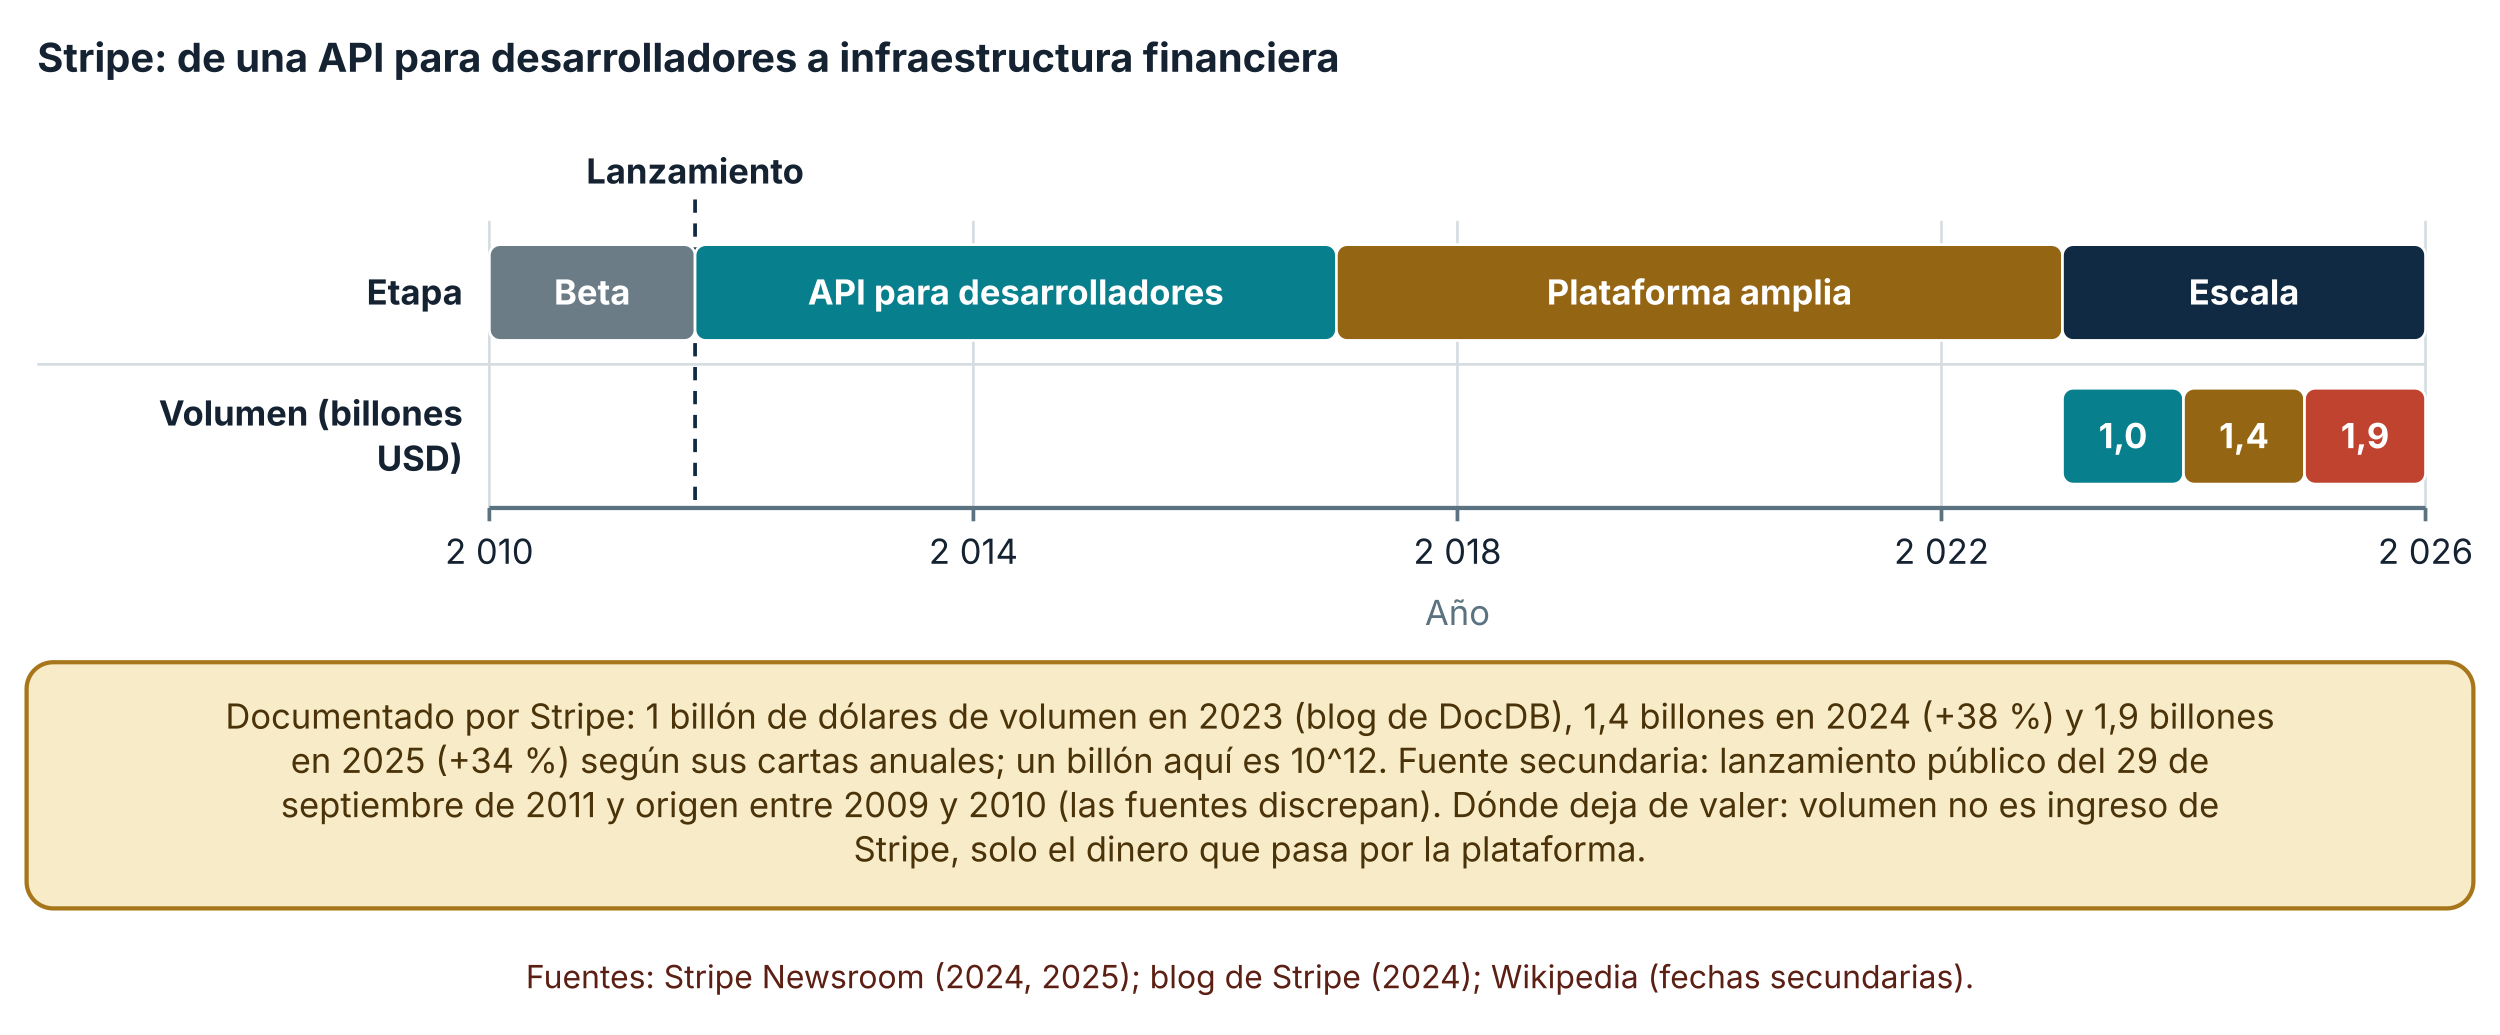
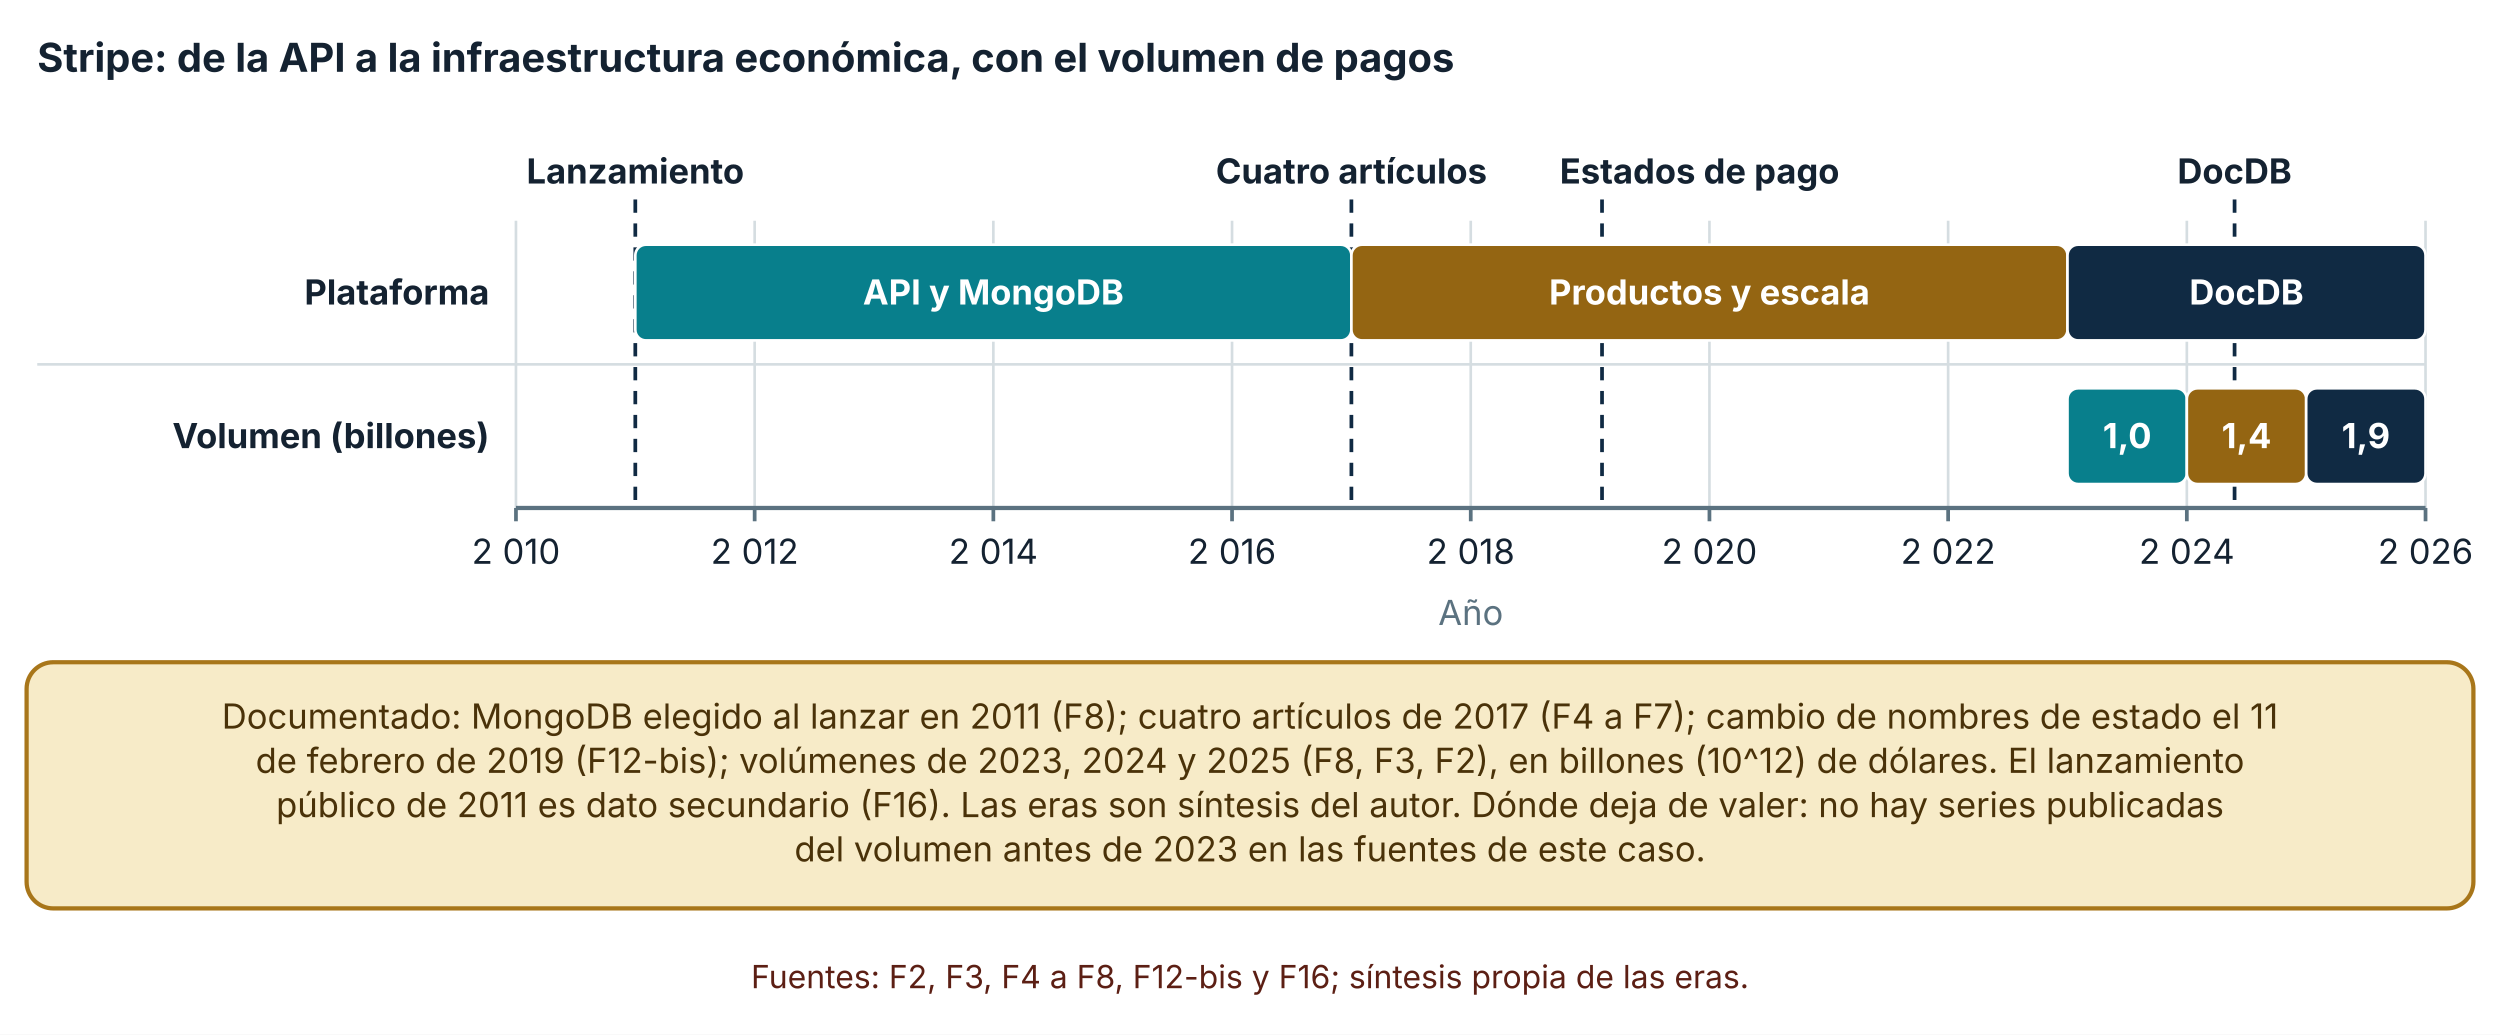
<svg xmlns="http://www.w3.org/2000/svg" viewBox="0 0 940 389" width="940" height="389" role="img" aria-labelledby="t d" font-family="Inter, 'Segoe UI', system-ui, -apple-system, sans-serif">
  <defs>
    <marker id="arrow" viewBox="0 0 10 10" refX="9" refY="5" markerWidth="8" markerHeight="8" orient="auto-start-reverse">
      <path d="M0,0 L10,5 L0,10 z" fill="#32505f" />
    </marker>
    <marker id="arrow-coral" viewBox="0 0 10 10" refX="9" refY="5" markerWidth="8" markerHeight="8" orient="auto-start-reverse">
      <path d="M0,0 L10,5 L0,10 z" fill="#c0432f" />
    </marker>
  </defs>
  <rect width="940" height="389" fill="#ffffff" />
  <text x="14" y="27" font-size="15" text-anchor="start" font-weight="700" fill="#142231">
-     <tspan x="14" dy="0">Stripe: de una API para desarrolladores a infraestructura financiera</tspan>
+     <tspan x="14" dy="0">Stripe: de la API a la infraestructura económica, con el volumen de pagos</tspan>
  </text>
-   <line x1="184" y1="83" x2="184" y2="191" stroke="#d5dde1" stroke-width="1" />
-   <line x1="184" y1="191" x2="184" y2="196" stroke="#5b7280" stroke-width="1.4" />
-   <text x="184" y="212" font-size="13" text-anchor="middle" font-weight="400" fill="#142231">
-     <tspan x="184" dy="0">2 010</tspan>
+   <line x1="194" y1="83" x2="194" y2="191" stroke="#d5dde1" stroke-width="1" />
+   <line x1="194" y1="191" x2="194" y2="196" stroke="#5b7280" stroke-width="1.4" />
+   <text x="194" y="212" font-size="13" text-anchor="middle" font-weight="400" fill="#142231">
+     <tspan x="194" dy="0">2 010</tspan>
  </text>
-   <line x1="366" y1="83" x2="366" y2="191" stroke="#d5dde1" stroke-width="1" />
-   <line x1="366" y1="191" x2="366" y2="196" stroke="#5b7280" stroke-width="1.4" />
-   <text x="366" y="212" font-size="13" text-anchor="middle" font-weight="400" fill="#142231">
-     <tspan x="366" dy="0">2 014</tspan>
+   <line x1="283.75" y1="83" x2="283.75" y2="191" stroke="#d5dde1" stroke-width="1" />
+   <line x1="283.75" y1="191" x2="283.75" y2="196" stroke="#5b7280" stroke-width="1.4" />
+   <text x="283.75" y="212" font-size="13" text-anchor="middle" font-weight="400" fill="#142231">
+     <tspan x="283.75" dy="0">2 012</tspan>
  </text>
-   <line x1="548" y1="83" x2="548" y2="191" stroke="#d5dde1" stroke-width="1" />
-   <line x1="548" y1="191" x2="548" y2="196" stroke="#5b7280" stroke-width="1.4" />
-   <text x="548" y="212" font-size="13" text-anchor="middle" font-weight="400" fill="#142231">
-     <tspan x="548" dy="0">2 018</tspan>
+   <line x1="373.5" y1="83" x2="373.5" y2="191" stroke="#d5dde1" stroke-width="1" />
+   <line x1="373.5" y1="191" x2="373.5" y2="196" stroke="#5b7280" stroke-width="1.4" />
+   <text x="373.5" y="212" font-size="13" text-anchor="middle" font-weight="400" fill="#142231">
+     <tspan x="373.5" dy="0">2 014</tspan>
  </text>
-   <line x1="730" y1="83" x2="730" y2="191" stroke="#d5dde1" stroke-width="1" />
-   <line x1="730" y1="191" x2="730" y2="196" stroke="#5b7280" stroke-width="1.4" />
-   <text x="730" y="212" font-size="13" text-anchor="middle" font-weight="400" fill="#142231">
-     <tspan x="730" dy="0">2 022</tspan>
+   <line x1="463.25" y1="83" x2="463.25" y2="191" stroke="#d5dde1" stroke-width="1" />
+   <line x1="463.25" y1="191" x2="463.25" y2="196" stroke="#5b7280" stroke-width="1.4" />
+   <text x="463.25" y="212" font-size="13" text-anchor="middle" font-weight="400" fill="#142231">
+     <tspan x="463.25" dy="0">2 016</tspan>
+   </text>
+   <line x1="553" y1="83" x2="553" y2="191" stroke="#d5dde1" stroke-width="1" />
+   <line x1="553" y1="191" x2="553" y2="196" stroke="#5b7280" stroke-width="1.4" />
+   <text x="553" y="212" font-size="13" text-anchor="middle" font-weight="400" fill="#142231">
+     <tspan x="553" dy="0">2 018</tspan>
+   </text>
+   <line x1="642.75" y1="83" x2="642.75" y2="191" stroke="#d5dde1" stroke-width="1" />
+   <line x1="642.75" y1="191" x2="642.75" y2="196" stroke="#5b7280" stroke-width="1.4" />
+   <text x="642.75" y="212" font-size="13" text-anchor="middle" font-weight="400" fill="#142231">
+     <tspan x="642.75" dy="0">2 020</tspan>
+   </text>
+   <line x1="732.5" y1="83" x2="732.5" y2="191" stroke="#d5dde1" stroke-width="1" />
+   <line x1="732.5" y1="191" x2="732.5" y2="196" stroke="#5b7280" stroke-width="1.4" />
+   <text x="732.5" y="212" font-size="13" text-anchor="middle" font-weight="400" fill="#142231">
+     <tspan x="732.5" dy="0">2 022</tspan>
+   </text>
+   <line x1="822.25" y1="83" x2="822.25" y2="191" stroke="#d5dde1" stroke-width="1" />
+   <line x1="822.25" y1="191" x2="822.25" y2="196" stroke="#5b7280" stroke-width="1.4" />
+   <text x="822.25" y="212" font-size="13" text-anchor="middle" font-weight="400" fill="#142231">
+     <tspan x="822.25" dy="0">2 024</tspan>
  </text>
  <line x1="912" y1="83" x2="912" y2="191" stroke="#d5dde1" stroke-width="1" />
  <line x1="912" y1="191" x2="912" y2="196" stroke="#5b7280" stroke-width="1.4" />
  <text x="912" y="212" font-size="13" text-anchor="middle" font-weight="400" fill="#142231">
    <tspan x="912" dy="0">2 026</tspan>
  </text>
-   <line x1="184" y1="191" x2="912" y2="191" stroke="#5b7280" stroke-width="1.6" />
-   <text x="174" y="114.5" font-size="13" text-anchor="end" font-weight="700" fill="#142231">
-     <tspan x="174" dy="0">Etapa</tspan>
+   <line x1="194" y1="191" x2="912" y2="191" stroke="#5b7280" stroke-width="1.6" />
+   <text x="184" y="114.5" font-size="13" text-anchor="end" font-weight="700" fill="#142231">
+     <tspan x="184" dy="0">Plataforma</tspan>
  </text>
-   <text x="174" y="160" font-size="13" text-anchor="end" font-weight="700" fill="#142231">
-     <tspan x="174" dy="0">Volumen (billones</tspan>
+   <text x="184" y="168.5" font-size="13" text-anchor="end" font-weight="700" fill="#142231">
+     <tspan x="184" dy="0">Volumen (billones)</tspan>
  </text>
-   <text x="174" y="177" font-size="13" text-anchor="end" font-weight="700" fill="#142231">
-     <tspan x="174" dy="0">USD)</tspan>
+   <line x1="238.875" y1="75" x2="238.875" y2="191" stroke="#102a43" stroke-width="1.4" stroke-dasharray="5 4" />
+   <text x="238.875" y="69" font-size="13" text-anchor="middle" font-weight="700" fill="#142231">
+     <tspan x="238.875" dy="0">Lanzamiento</tspan>
  </text>
-   <line x1="261.35" y1="75" x2="261.35" y2="191" stroke="#102a43" stroke-width="1.4" stroke-dasharray="5 4" />
-   <text x="261.35" y="69" font-size="13" text-anchor="middle" font-weight="700" fill="#142231">
-     <tspan x="261.35" dy="0">Lanzamiento</tspan>
+   <line x1="508.125" y1="75" x2="508.125" y2="191" stroke="#102a43" stroke-width="1.4" stroke-dasharray="5 4" />
+   <text x="508.125" y="69" font-size="13" text-anchor="middle" font-weight="700" fill="#142231">
+     <tspan x="508.125" dy="0">Cuatro artículos</tspan>
  </text>
-   <rect x="184" y="92" width="77.35" height="36" rx="4" fill="#6b7c86" stroke="#ffffff" stroke-width="1" />
-   <text x="222.675" y="114.5" font-size="13" text-anchor="middle" font-weight="700" fill="#ffffff">
-     <tspan x="222.675" dy="0">Beta</tspan>
+   <line x1="602.362" y1="75" x2="602.362" y2="191" stroke="#102a43" stroke-width="1.4" stroke-dasharray="5 4" />
+   <text x="639.055" y="69" font-size="13" text-anchor="middle" font-weight="700" fill="#142231">
+     <tspan x="639.055" dy="0">Estados de pago</tspan>
  </text>
-   <rect x="261.35" y="92" width="241.15" height="36" rx="4" fill="#087f8c" stroke="#ffffff" stroke-width="1" />
-   <text x="381.925" y="114.5" font-size="13" text-anchor="middle" font-weight="700" fill="#ffffff">
-     <tspan x="381.925" dy="0">API para desarrolladores</tspan>
+   <line x1="840.2" y1="75" x2="840.2" y2="191" stroke="#102a43" stroke-width="1.4" stroke-dasharray="5 4" />
+   <text x="840.2" y="69" font-size="13" text-anchor="middle" font-weight="700" fill="#142231">
+     <tspan x="840.2" dy="0">DocDB</tspan>
  </text>
-   <rect x="502.5" y="92" width="273" height="36" rx="4" fill="#946512" stroke="#ffffff" stroke-width="1" />
-   <text x="639" y="114.5" font-size="13" text-anchor="middle" font-weight="700" fill="#ffffff">
-     <tspan x="639" dy="0">Plataforma amplia</tspan>
+   <rect x="238.875" y="92" width="269.25" height="36" rx="4" fill="#087f8c" stroke="#ffffff" stroke-width="1" />
+   <text x="373.5" y="114.5" font-size="13" text-anchor="middle" font-weight="700" fill="#ffffff">
+     <tspan x="373.5" dy="0">API y MongoDB</tspan>
  </text>
-   <rect x="775.5" y="92" width="136.5" height="36" rx="4" fill="#102a43" stroke="#ffffff" stroke-width="1" />
-   <text x="843.75" y="114.5" font-size="13" text-anchor="middle" font-weight="700" fill="#ffffff">
-     <tspan x="843.75" dy="0">Escala</tspan>
+   <rect x="508.125" y="92" width="269.25" height="36" rx="4" fill="#946512" stroke="#ffffff" stroke-width="1" />
+   <text x="642.75" y="114.5" font-size="13" text-anchor="middle" font-weight="700" fill="#ffffff">
+     <tspan x="642.75" dy="0">Productos y escala</tspan>
+   </text>
+   <rect x="777.375" y="92" width="134.625" height="36" rx="4" fill="#102a43" stroke="#ffffff" stroke-width="1" />
+   <text x="844.688" y="114.5" font-size="13" text-anchor="middle" font-weight="700" fill="#ffffff">
+     <tspan x="844.688" dy="0">DocDB</tspan>
  </text>
  <line x1="14" y1="137" x2="912" y2="137" stroke="#d5dde1" stroke-width="1" />
-   <rect x="775.5" y="146" width="45.5" height="36" rx="4" fill="#087f8c" stroke="#ffffff" stroke-width="1" />
-   <text x="798.25" y="168.5" font-size="13" text-anchor="middle" font-weight="700" fill="#ffffff">
-     <tspan x="798.25" dy="0">1,0</tspan>
+   <rect x="777.375" y="146" width="44.875" height="36" rx="4" fill="#087f8c" stroke="#ffffff" stroke-width="1" />
+   <text x="799.812" y="168.5" font-size="13" text-anchor="middle" font-weight="700" fill="#ffffff">
+     <tspan x="799.812" dy="0">1,0</tspan>
  </text>
-   <rect x="821" y="146" width="45.5" height="36" rx="4" fill="#946512" stroke="#ffffff" stroke-width="1" />
-   <text x="843.75" y="168.5" font-size="13" text-anchor="middle" font-weight="700" fill="#ffffff">
-     <tspan x="843.75" dy="0">1,4</tspan>
+   <rect x="822.25" y="146" width="44.875" height="36" rx="4" fill="#946512" stroke="#ffffff" stroke-width="1" />
+   <text x="844.688" y="168.5" font-size="13" text-anchor="middle" font-weight="700" fill="#ffffff">
+     <tspan x="844.688" dy="0">1,4</tspan>
  </text>
-   <rect x="866.5" y="146" width="45.5" height="36" rx="4" fill="#c0432f" stroke="#ffffff" stroke-width="1" />
-   <text x="889.25" y="168.5" font-size="13" text-anchor="middle" font-weight="700" fill="#ffffff">
-     <tspan x="889.25" dy="0">1,9</tspan>
+   <rect x="867.125" y="146" width="44.875" height="36" rx="4" fill="#102a43" stroke="#ffffff" stroke-width="1" />
+   <text x="889.562" y="168.5" font-size="13" text-anchor="middle" font-weight="700" fill="#ffffff">
+     <tspan x="889.562" dy="0">1,9</tspan>
  </text>
-   <text x="548" y="235" font-size="13" text-anchor="middle" font-weight="400" fill="#5b7280">
-     <tspan x="548" dy="0">Año</tspan>
+   <text x="553" y="235" font-size="13" text-anchor="middle" font-weight="400" fill="#5b7280">
+     <tspan x="553" dy="0">Año</tspan>
  </text>
  <rect x="10" y="249" width="920" height="92.56" rx="10" fill="#f7ebc8" stroke="#a8761a" stroke-width="1.6" />
  <text x="470" y="273.96" font-size="13" text-anchor="middle" font-weight="400" fill="#4a3209">
-     <tspan x="470" dy="0">Documentado por Stripe: 1 billón de dólares de volumen en 2023 (blog de DocDB), 1,4 billones en 2024 (+38 %) y 1,9 billones</tspan>
+     <tspan x="470" dy="0">Documentado: MongoDB elegido al lanzar en 2011 (F8); cuatro artículos de 2017 (F4 a F7); cambio de nombres de estado el 11</tspan>
  </text>
  <text x="470" y="290.6" font-size="13" text-anchor="middle" font-weight="400" fill="#4a3209">
-     <tspan x="470" dy="0">en 2025 (+34 %) según sus cartas anuales; un billón aquí es 10^12. Fuente secundaria: lanzamiento público del 29 de</tspan>
+     <tspan x="470" dy="0">de febrero de 2019 (F12-bis); volúmenes de 2023, 2024 y 2025 (F8, F3, F2), en billones (10^12) de dólares. El lanzamiento</tspan>
  </text>
  <text x="470" y="307.24" font-size="13" text-anchor="middle" font-weight="400" fill="#4a3209">
-     <tspan x="470" dy="0">septiembre de 2011 y origen entre 2009 y 2010 (las fuentes discrepan). Dónde deja de valer: volumen no es ingreso de</tspan>
+     <tspan x="470" dy="0">público de 2011 es dato secundario (F16). Las eras son síntesis del autor. Dónde deja de valer: no hay series publicadas</tspan>
  </text>
  <text x="470" y="323.88" font-size="13" text-anchor="middle" font-weight="400" fill="#4a3209">
-     <tspan x="470" dy="0">Stripe, solo el dinero que pasa por la plataforma.</tspan>
+     <tspan x="470" dy="0">del volumen antes de 2023 en las fuentes de este caso.</tspan>
  </text>
  <text x="470" y="371.56" font-size="12" text-anchor="middle" font-weight="400" fill="#5c1f14">
-     <tspan x="470" dy="0">Fuentes: Stripe Newsroom (2024, 2025); blog de Stripe (2024); Wikipedia (fechas secundarias).</tspan>
+     <tspan x="470" dy="0">Fuentes: F2, F3, F4 a F8, F12-bis y F16; síntesis propia de las eras.</tspan>
  </text>
</svg>
